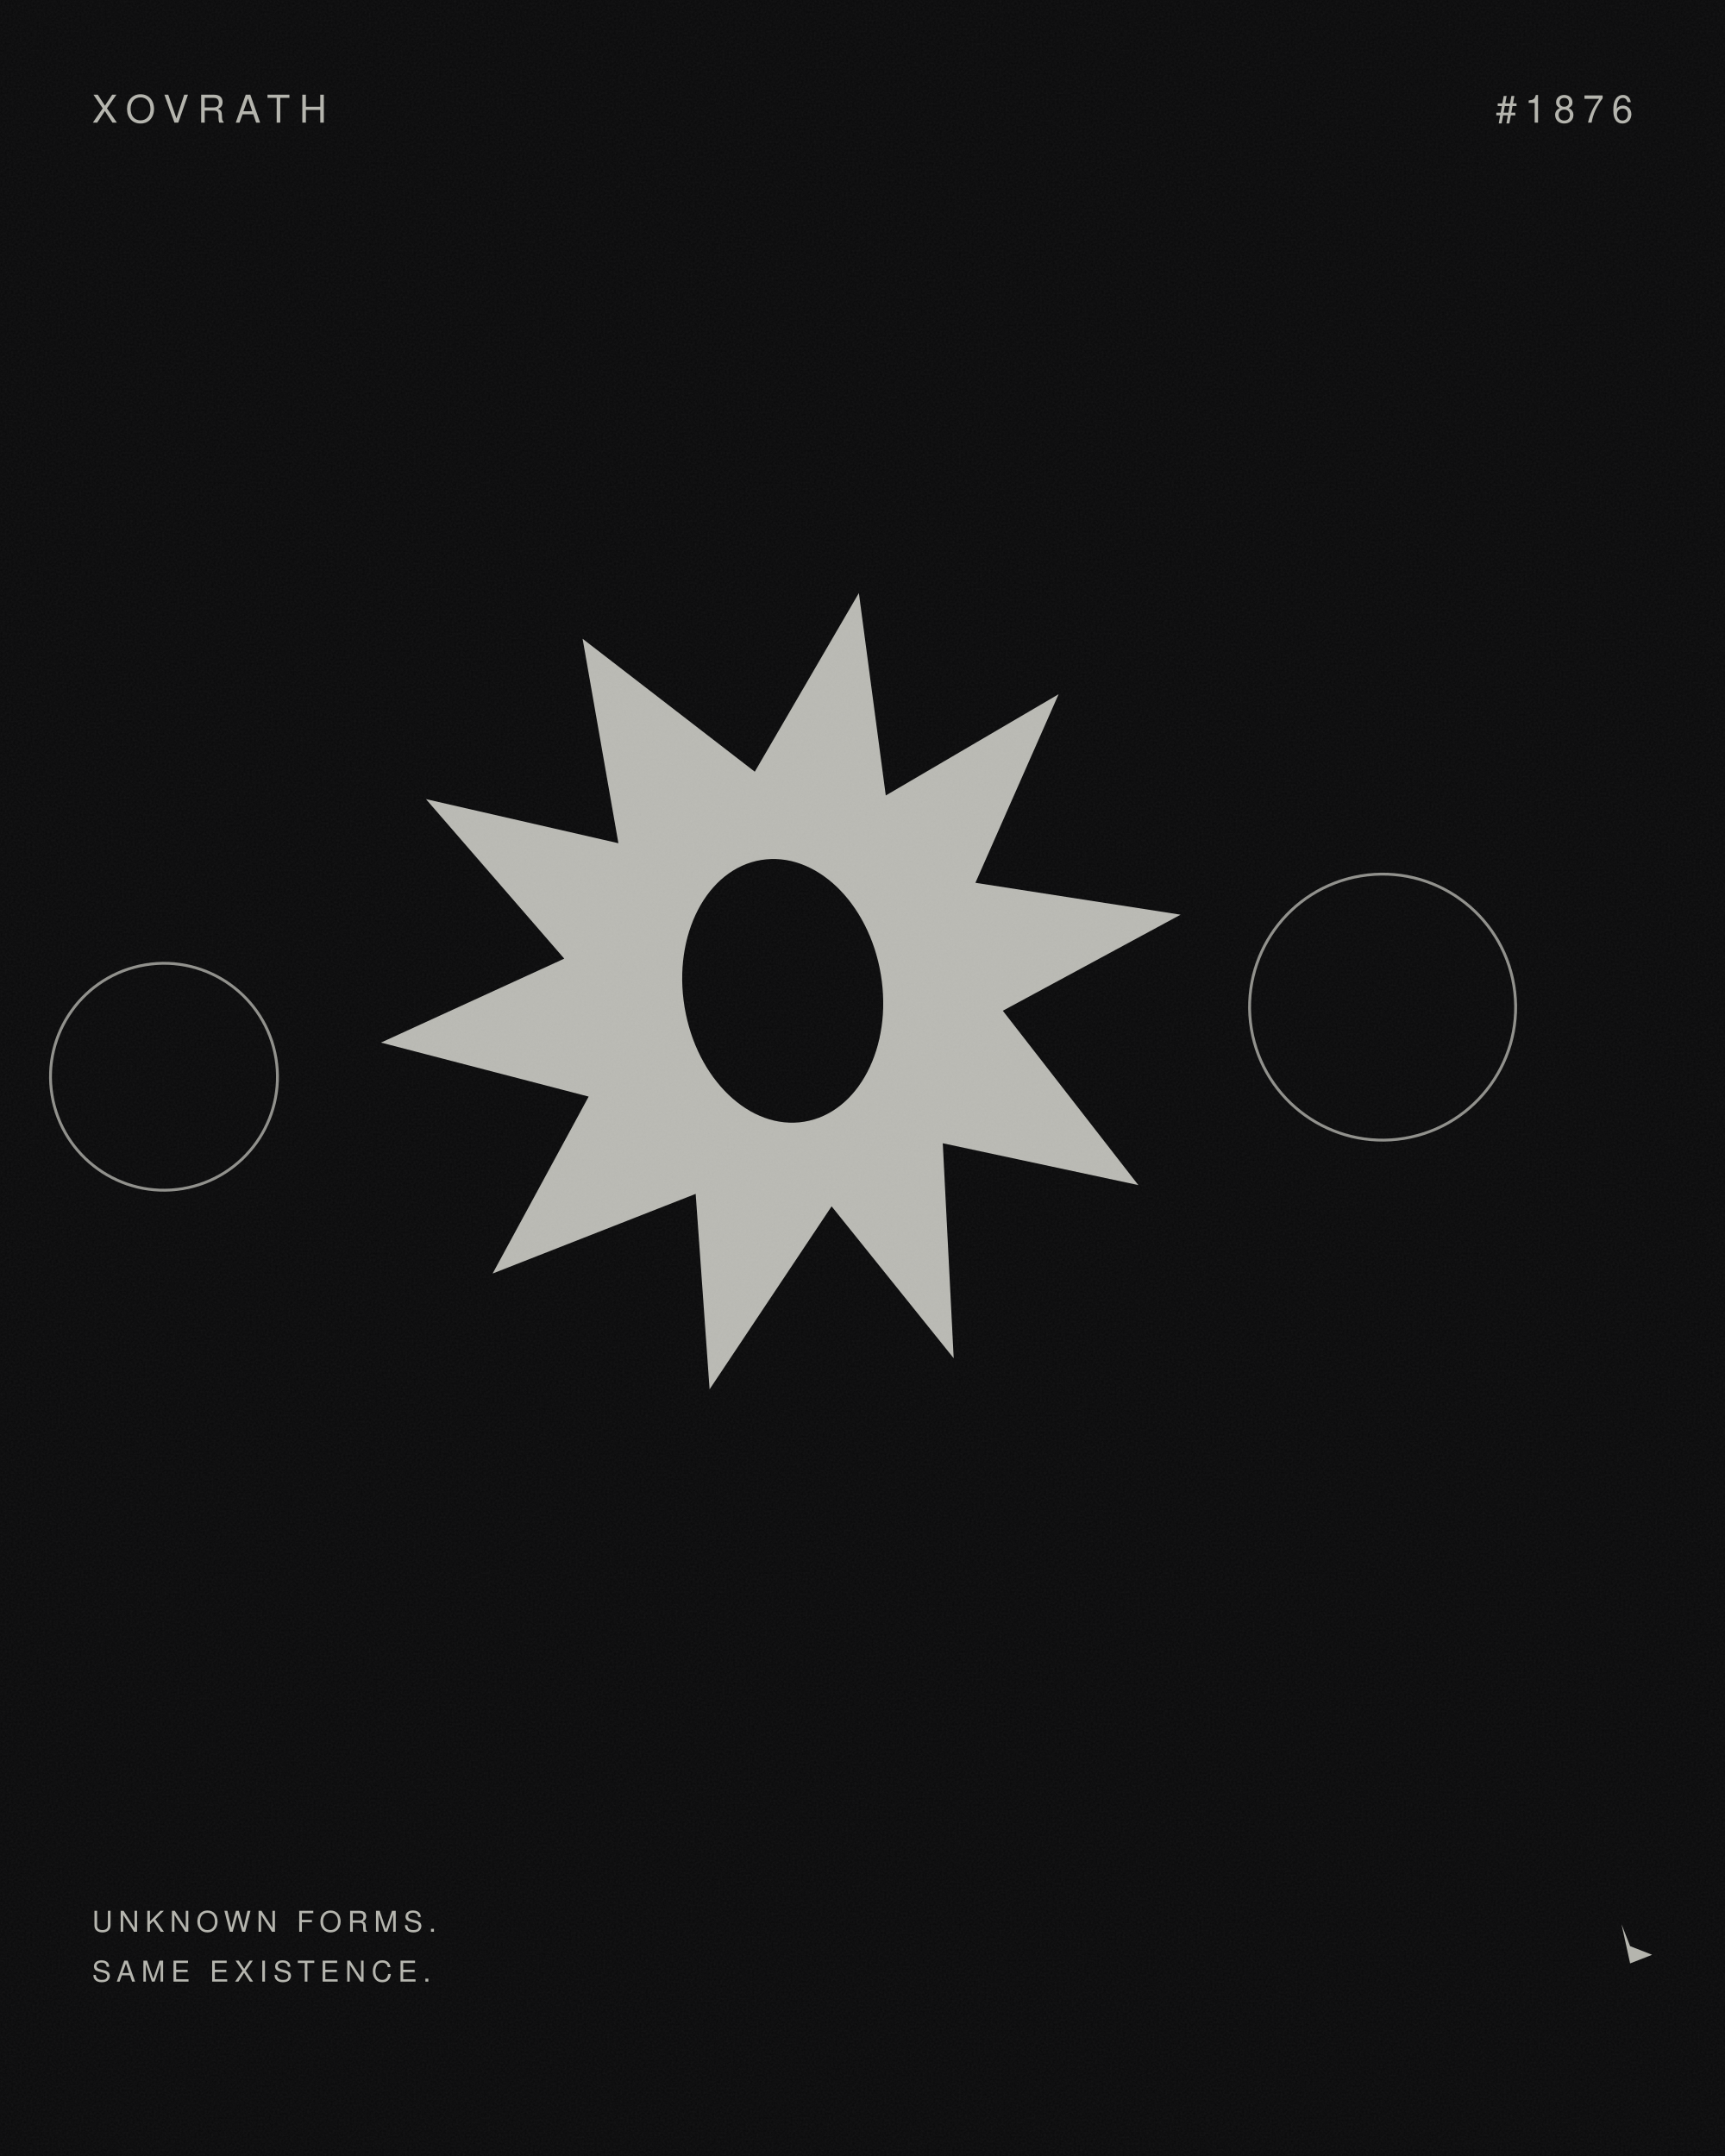
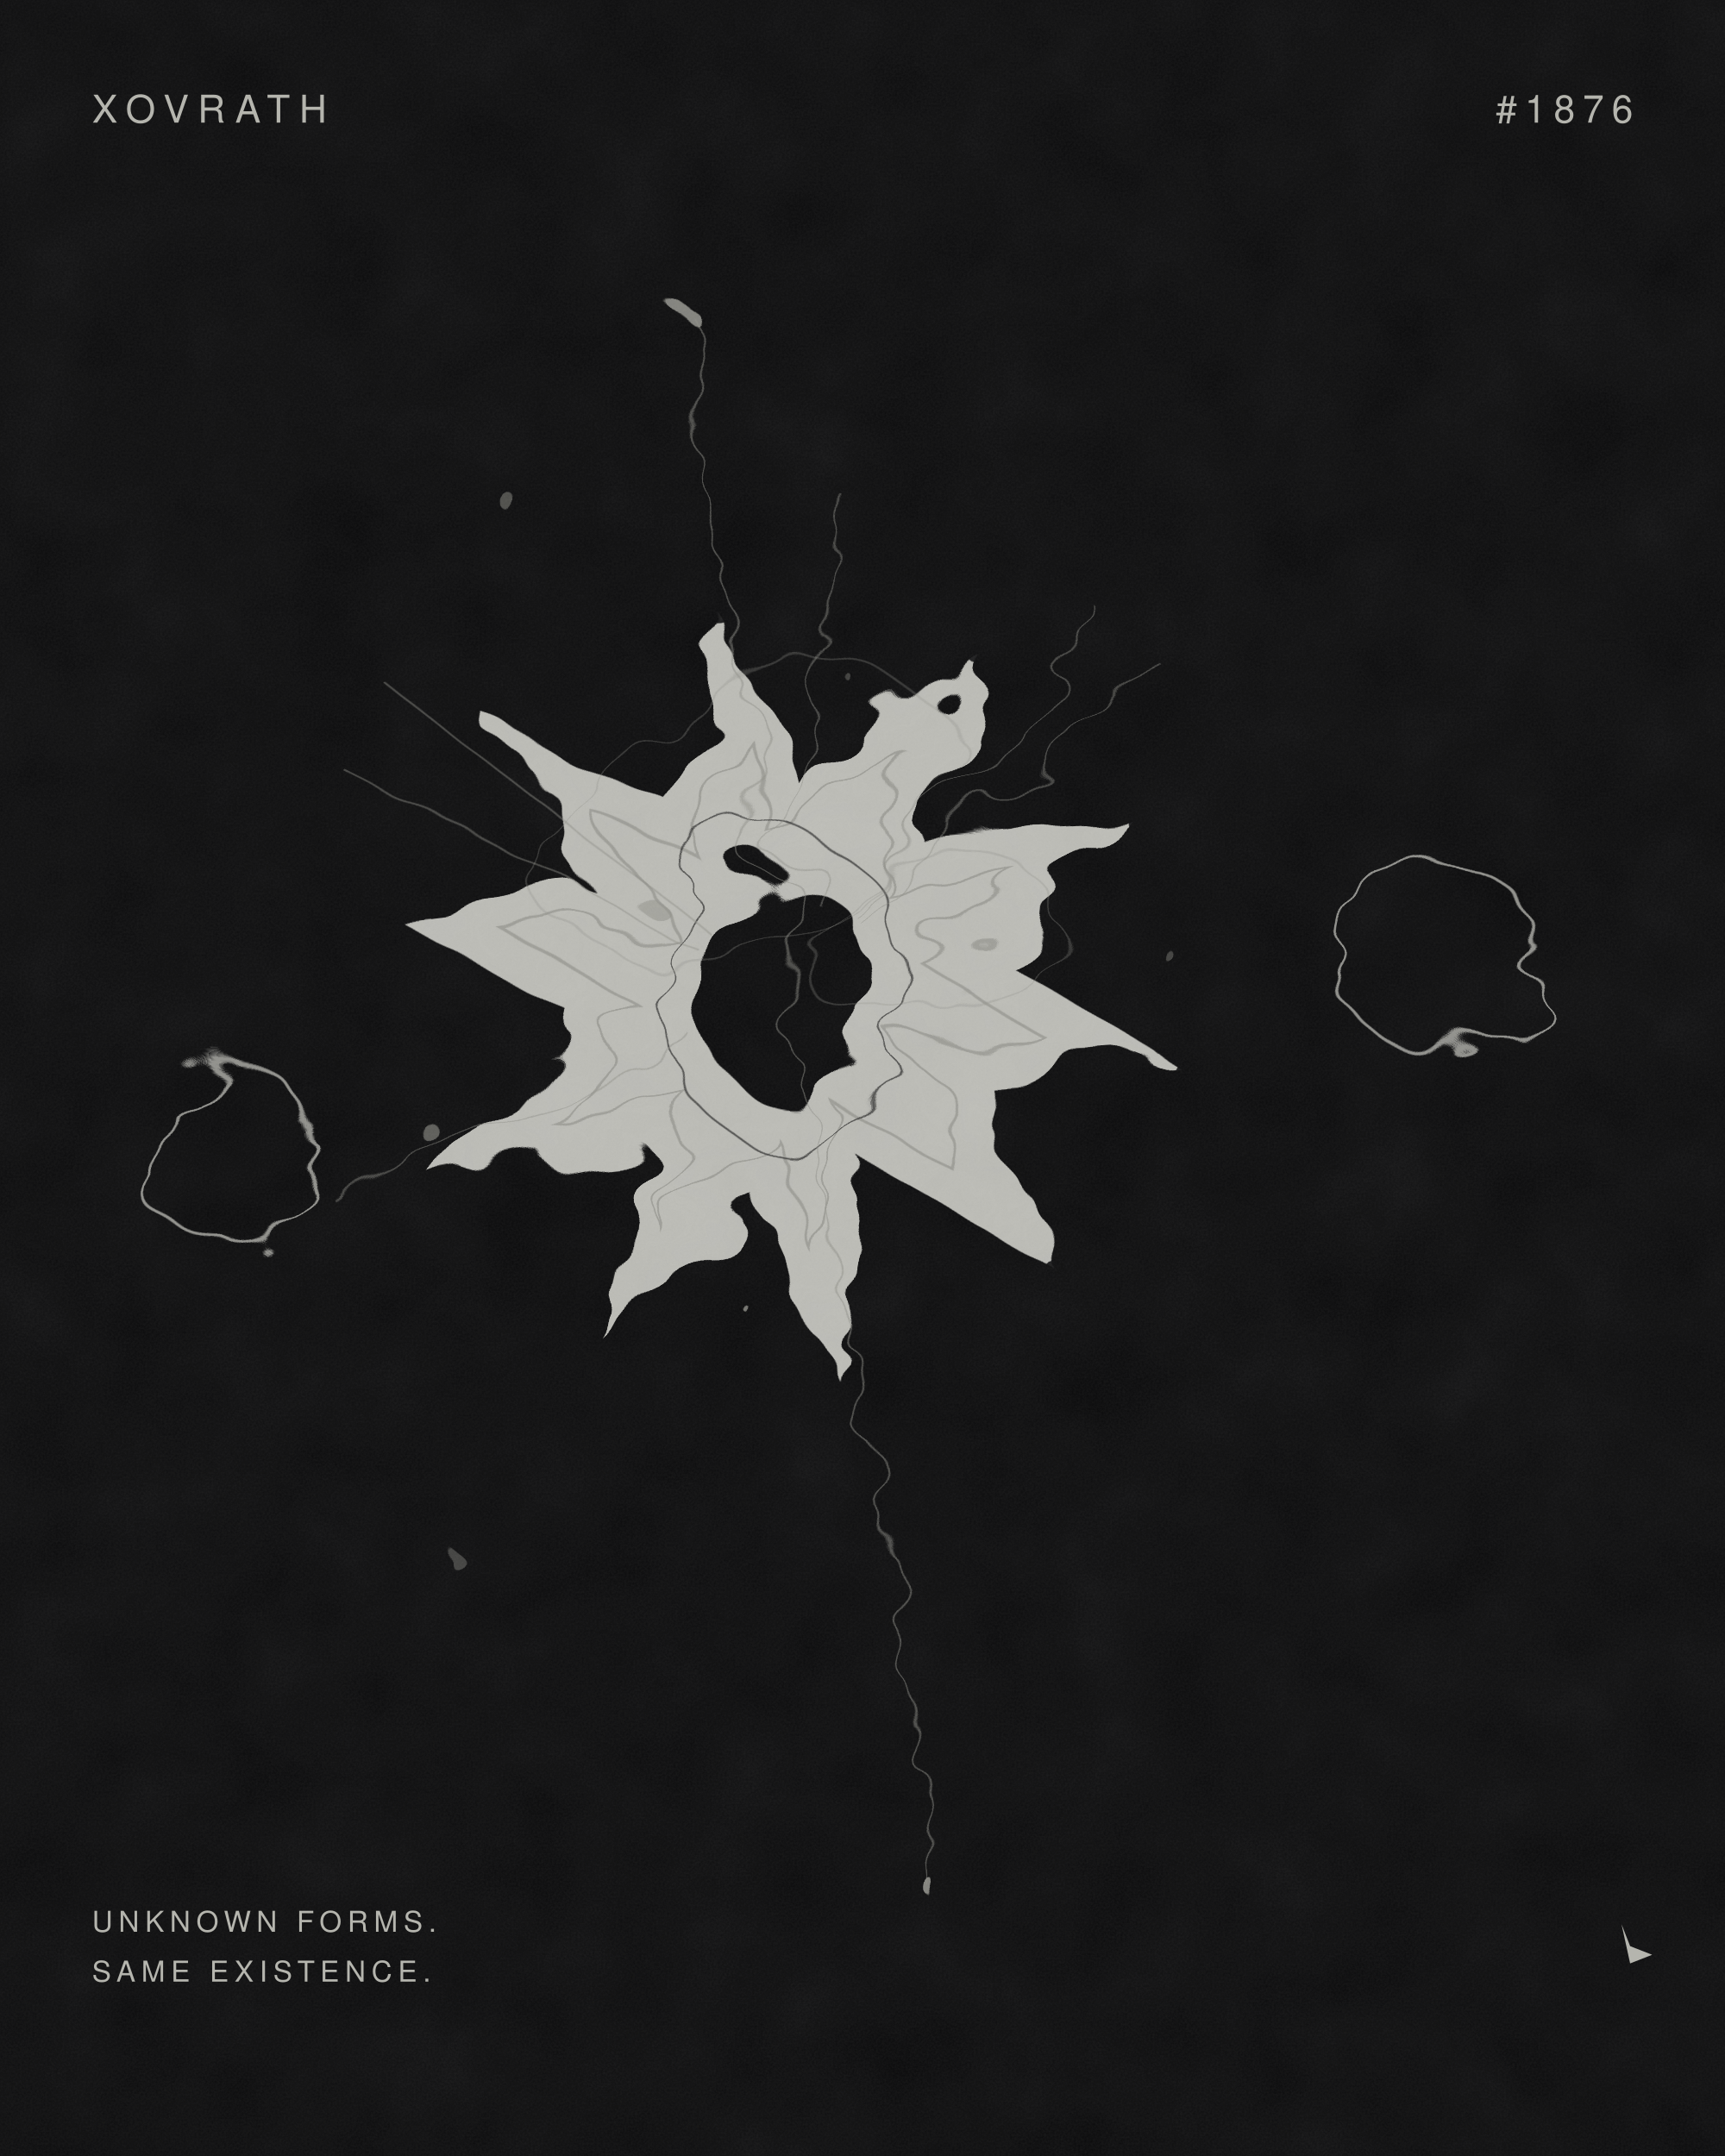
<svg xmlns="http://www.w3.org/2000/svg" viewBox="0 0 900 1125" width="900" height="1125">
+   <defs>
+     <filter id="warp" x="-20%" y="-20%" width="140%" height="140%">
+       <feTurbulence type="fractalNoise" baseFrequency="0.012 0.02" numOctaves="3" seed="33" result="n" />
+       <feDisplacementMap in="SourceGraphic" in2="n" scale="55" />
+     </filter>
+     <filter id="g">
+       <feTurbulence type="fractalNoise" baseFrequency="0.9" numOctaves="2" stitchTiles="stitch" />
+       <feColorMatrix type="saturate" values="0" />
+     </filter>
+     <filter id="g2">
+       <feTurbulence type="fractalNoise" baseFrequency="0.02" numOctaves="4" seed="3" stitchTiles="stitch" />
+       <feColorMatrix type="saturate" values="0" />
+     </filter>
+   </defs>
  <rect width="900" height="1125" fill="#0a0a0b" />
  <g transform="rotate(-9.4 450 545)">
-     <polygon points="624.8,505.3 525.1,539.6 580,640.9 482.9,602.7 470.2,714.3 420.3,625.7 341.9,709.5 351.4,607.7 240.1,631.4 304.6,548.5 202.3,503 303.8,475.4 246.2,381.5 341.5,420.6 340.5,312.3 417.8,395.4 486.6,312.3 483.2,418.8 580.8,381.4 521.9,471.4" fill="#c9c9c2" fill-opacity="0.92" />
-     <ellipse cx="413.5" cy="510.6" rx="51.9" ry="69.2" fill="#0a0a0b" />
-     <circle cx="87.7" cy="502.1" r="59.2" fill="none" stroke="#c9c9c2" stroke-width="1.5" opacity="0.7" />
-     <circle cx="720.9" cy="570.1" r="69.4" fill="none" stroke="#c9c9c2" stroke-width="1.5" opacity="0.7" />
+     <g filter="url(#warp)">
+       <polygon points="409.2,306.8 441.6,407.1 538.2,349.3 499.4,446.3 609.5,454.6 520.7,505.3 605.7,578.7 503.3,569.3 530.6,677.5 448.4,612.1 407.4,714.4 380.7,612.8 289.8,672.6 329.2,577 221.8,579.8 306.3,507.3 221.8,441.4 327.8,446.1 289.7,348.7 377.5,409.6" fill="#c9c9c2" fill-opacity="0.93" />
+       <polygon points="410.6,372 432.6,440.2 498.3,400.9 471.9,466.9 546.8,472.5 486.4,507 544.2,556.9 474.6,550.5 493.1,624.1 437.2,579.6 409.4,649.2 391.2,580.1 329.4,620.8 356.2,555.8 283.2,557.7 340.6,508.4 283.2,463.6 355.2,466.7 329.3,400.5 389,441.9" fill="none" stroke="#8f8f88" stroke-width="1.5" opacity="0.65" />
+       <ellipse cx="413.5" cy="510.6" rx="45.1" ry="62.2" fill="#0a0a0b" />
+       <ellipse cx="413.5" cy="510.6" rx="66.5" ry="83.7" fill="none" stroke="#0a0a0b" stroke-width="1" opacity="0.6" />
+       <line x1="458.3" y1="481.1" x2="629.6" y2="368.1" stroke="#8f8f88" stroke-width="1" opacity="0.45" />
+       <line x1="361.8" y1="524.9" x2="164" y2="579.5" stroke="#8f8f88" stroke-width="1" opacity="0.45" />
+       <line x1="377.1" y1="471.3" x2="237.6" y2="320.7" stroke="#8f8f88" stroke-width="1" opacity="0.45" />
+       <line x1="370.3" y1="478.9" x2="204.8" y2="357.6" stroke="#8f8f88" stroke-width="1" opacity="0.45" />
+       <line x1="429.2" y1="459.3" x2="489.3" y2="263.1" stroke="#8f8f88" stroke-width="1" opacity="0.45" />
+       <line x1="453.9" y1="475.3" x2="608.3" y2="340.2" stroke="#8f8f88" stroke-width="1" opacity="0.45" />
+       <circle cx="114.6" cy="546.6" r="47.4" fill="none" stroke="#c9c9c2" stroke-width="1.5" opacity="0.7" />
+       <circle cx="751.7" cy="547.2" r="51.1" fill="none" stroke="#c9c9c2" stroke-width="1.5" opacity="0.7" />
+       <circle cx="409.2" cy="306.8" r="5.7" fill="#0a0a0b" opacity="0.9" />
+       <circle cx="538.2" cy="349.3" r="5.1" fill="#0a0a0b" opacity="0.9" />
+       <circle cx="609.5" cy="454.6" r="3.2" fill="#0a0a0b" opacity="0.9" />
+       <circle cx="605.7" cy="578.7" r="3.2" fill="#0a0a0b" opacity="0.9" />
+       <circle cx="530.6" cy="677.5" r="4.5" fill="#0a0a0b" opacity="0.9" />
+       <line x1="418.4" y1="150" x2="418.4" y2="990" stroke="#8f8f88" stroke-width="1" opacity="0.5" />
+       <circle cx="418.4" cy="150" r="3.1" fill="#8f8f88" opacity="0.9" />
+       <circle cx="418.4" cy="990" r="4" fill="#8f8f88" opacity="0.9" />
+       <circle cx="369.2" cy="672.7" r="1.7" fill="#8f8f88" opacity="0.8" />
+       <circle cx="221.6" cy="555" r="4.8" fill="#8f8f88" opacity="0.6" />
+       <circle cx="343.3" cy="446.7" r="4.7" fill="#8f8f88" opacity="0.5" />
+       <circle cx="310.3" cy="231.9" r="4.5" fill="#8f8f88" opacity="0.5" />
+       <circle cx="191.7" cy="771" r="4" fill="#8f8f88" opacity="0.4" />
+       <circle cx="485.2" cy="365.7" r="1.8" fill="#8f8f88" opacity="0.4" />
+       <circle cx="611" cy="521.2" r="2.8" fill="#8f8f88" opacity="0.4" />
+       <ellipse cx="490.6" cy="493.2" rx="67.9" ry="37.8" fill="none" stroke="#8f8f88" stroke-width="1.2" opacity="0.3" transform="rotate(-8.5 490.6 493.2)" />
+       <ellipse cx="408.1" cy="414.9" rx="111.3" ry="66.2" fill="none" stroke="#8f8f88" stroke-width="1.2" opacity="0.3" transform="rotate(-16 408.1 414.9)" />
+     </g>
  </g>
-   <filter id="g">
-     <feTurbulence type="fractalNoise" baseFrequency="0.9" numOctaves="2" stitchTiles="stitch" />
-     <feColorMatrix type="saturate" values="0" />
-   </filter>
-   <rect width="900" height="1125" filter="url(#g)" opacity="0.06" />
+   <rect width="900" height="1125" filter="url(#g)" opacity="0.07" />
+   <rect width="900" height="1125" filter="url(#g2)" opacity="0.06" />
  <text x="48" y="64" font-family="Helvetica, Arial, sans-serif" font-size="20" letter-spacing="5" fill="#b5b5ae">XOVRATH</text>
  <text x="852" y="64" text-anchor="end" font-family="Helvetica, Arial, sans-serif" font-size="20" letter-spacing="4" fill="#b5b5ae">#1876</text>
  <text x="48" y="1008" font-family="Helvetica, Arial, sans-serif" font-size="15" letter-spacing="3" fill="#b5b5ae">UNKNOWN FORMS.</text>
  <text x="48" y="1034" font-family="Helvetica, Arial, sans-serif" font-size="15" letter-spacing="3" fill="#b5b5ae">SAME EXISTENCE.</text>
  <path d="M 846 1004 L 850.5 1015.5 L 862 1020 L 850.5 1024.5 Z" fill="#b5b5ae" />
</svg>
